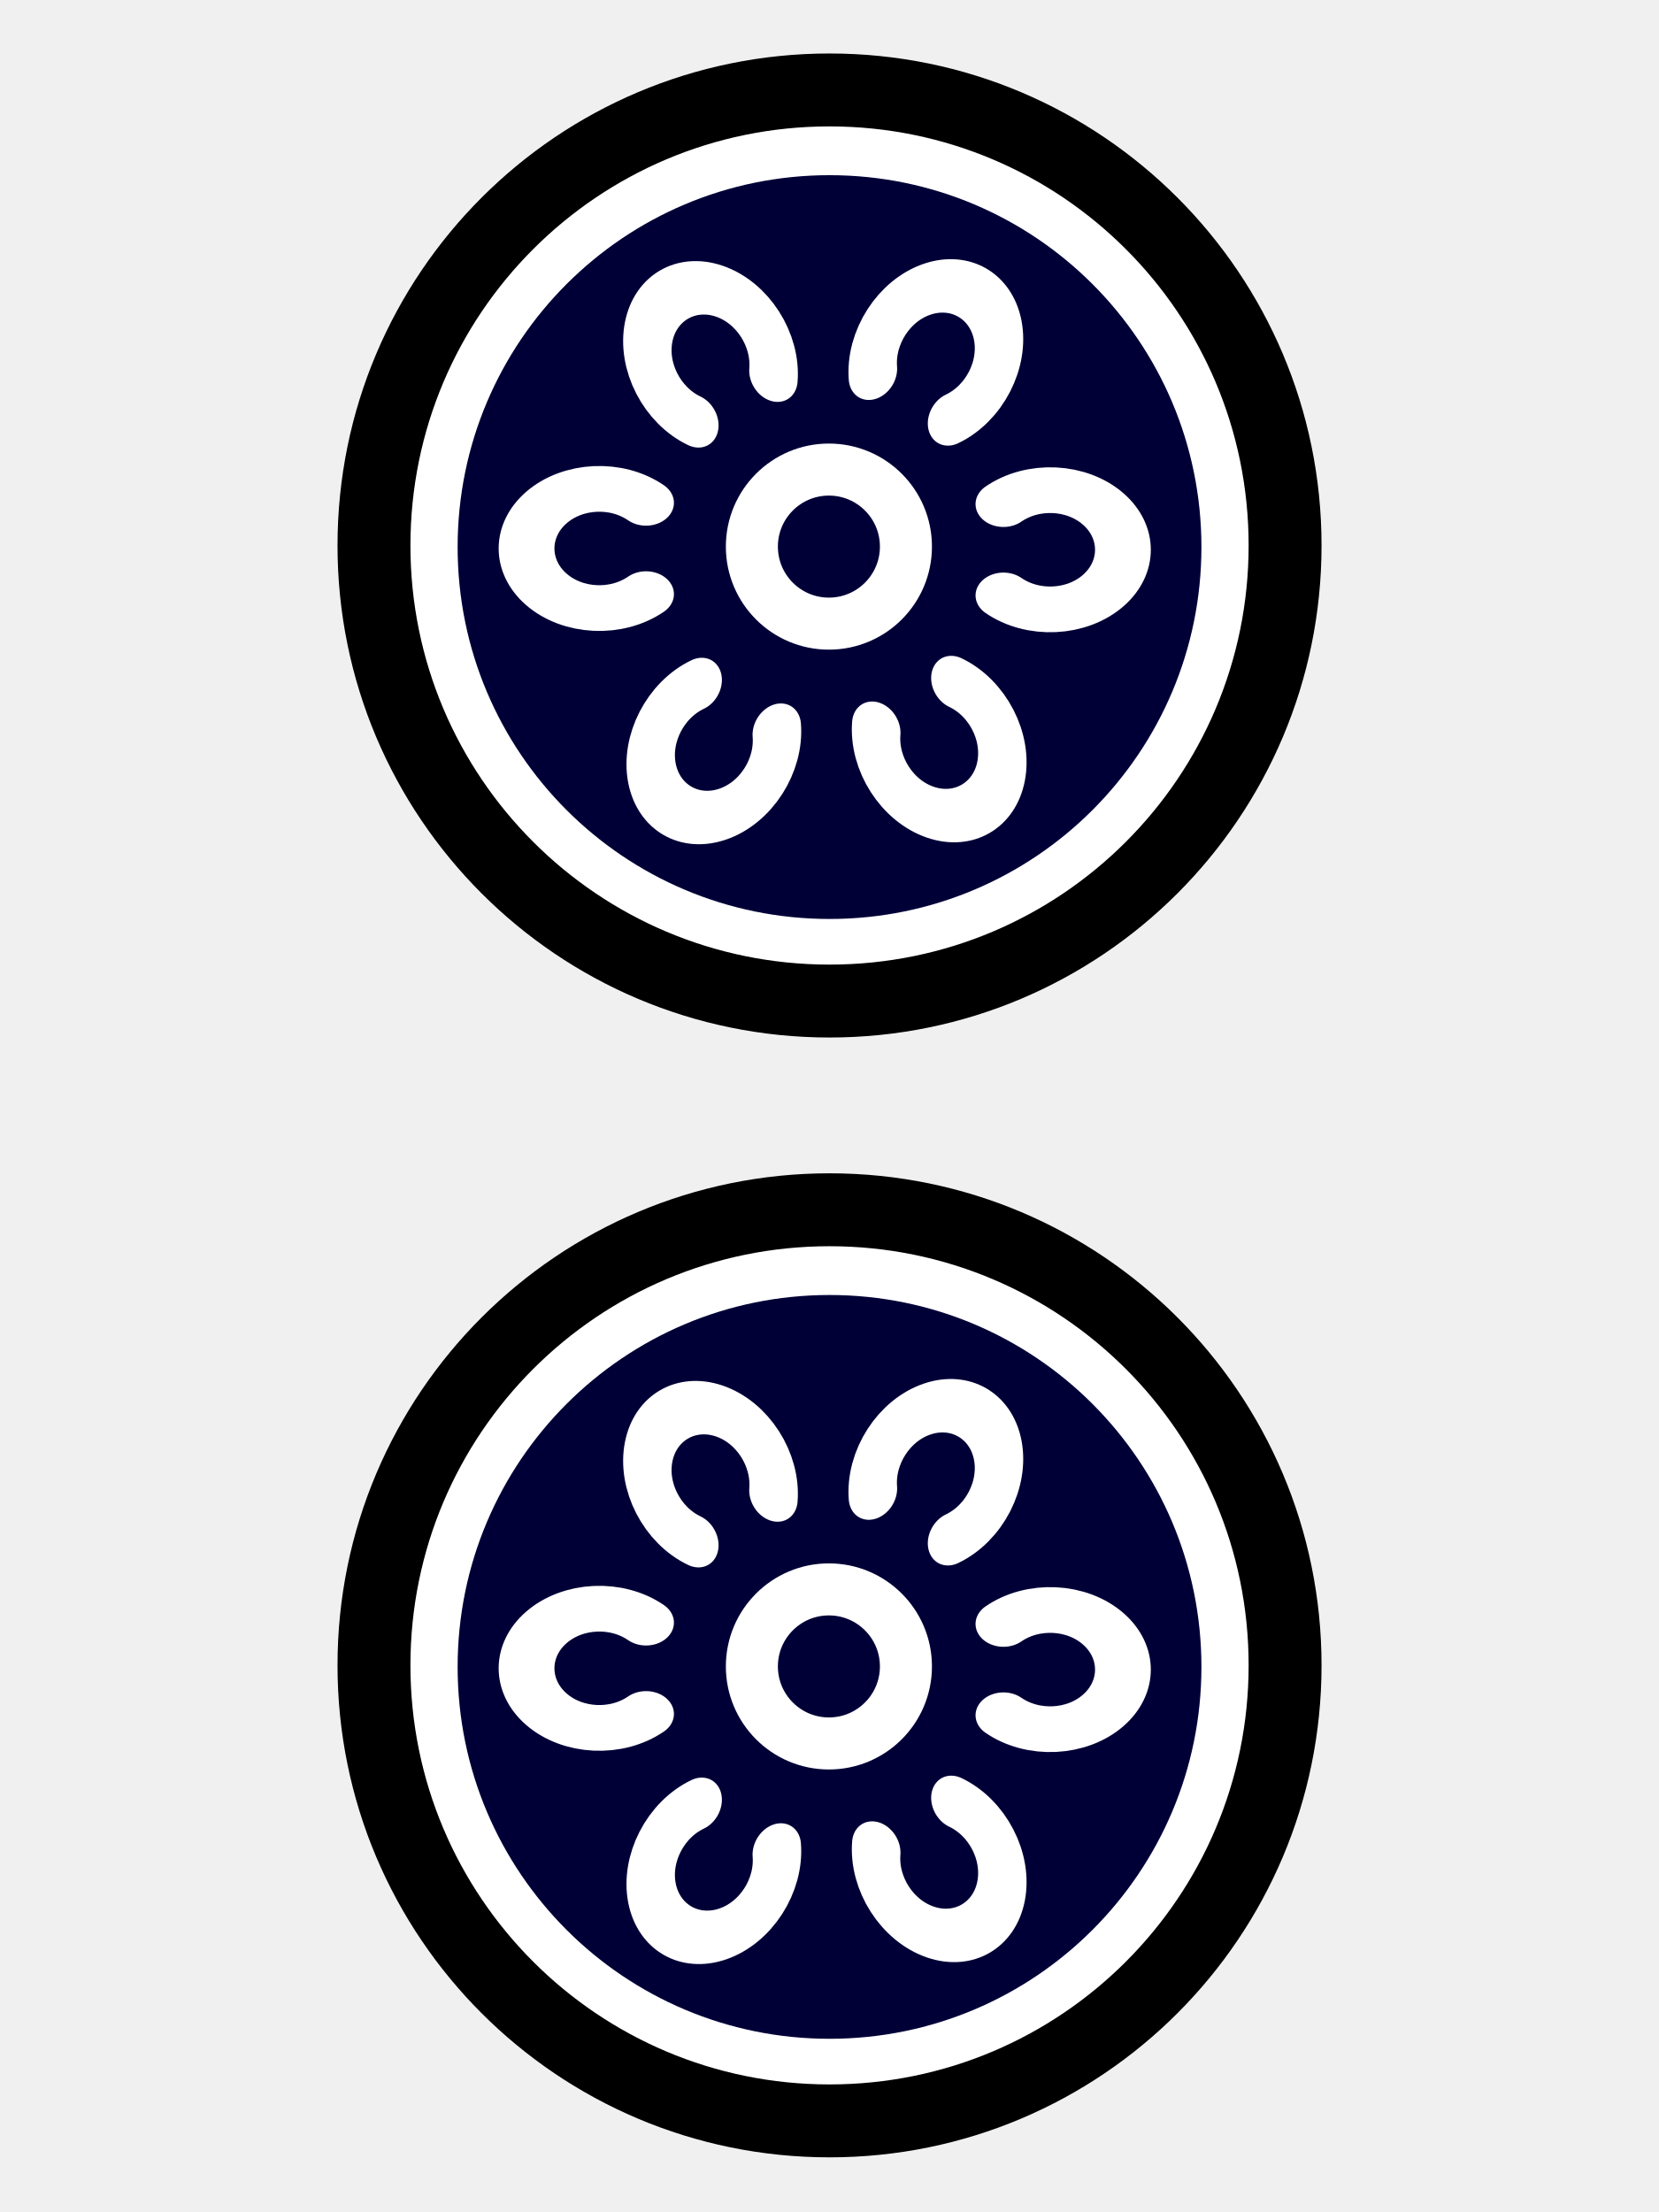
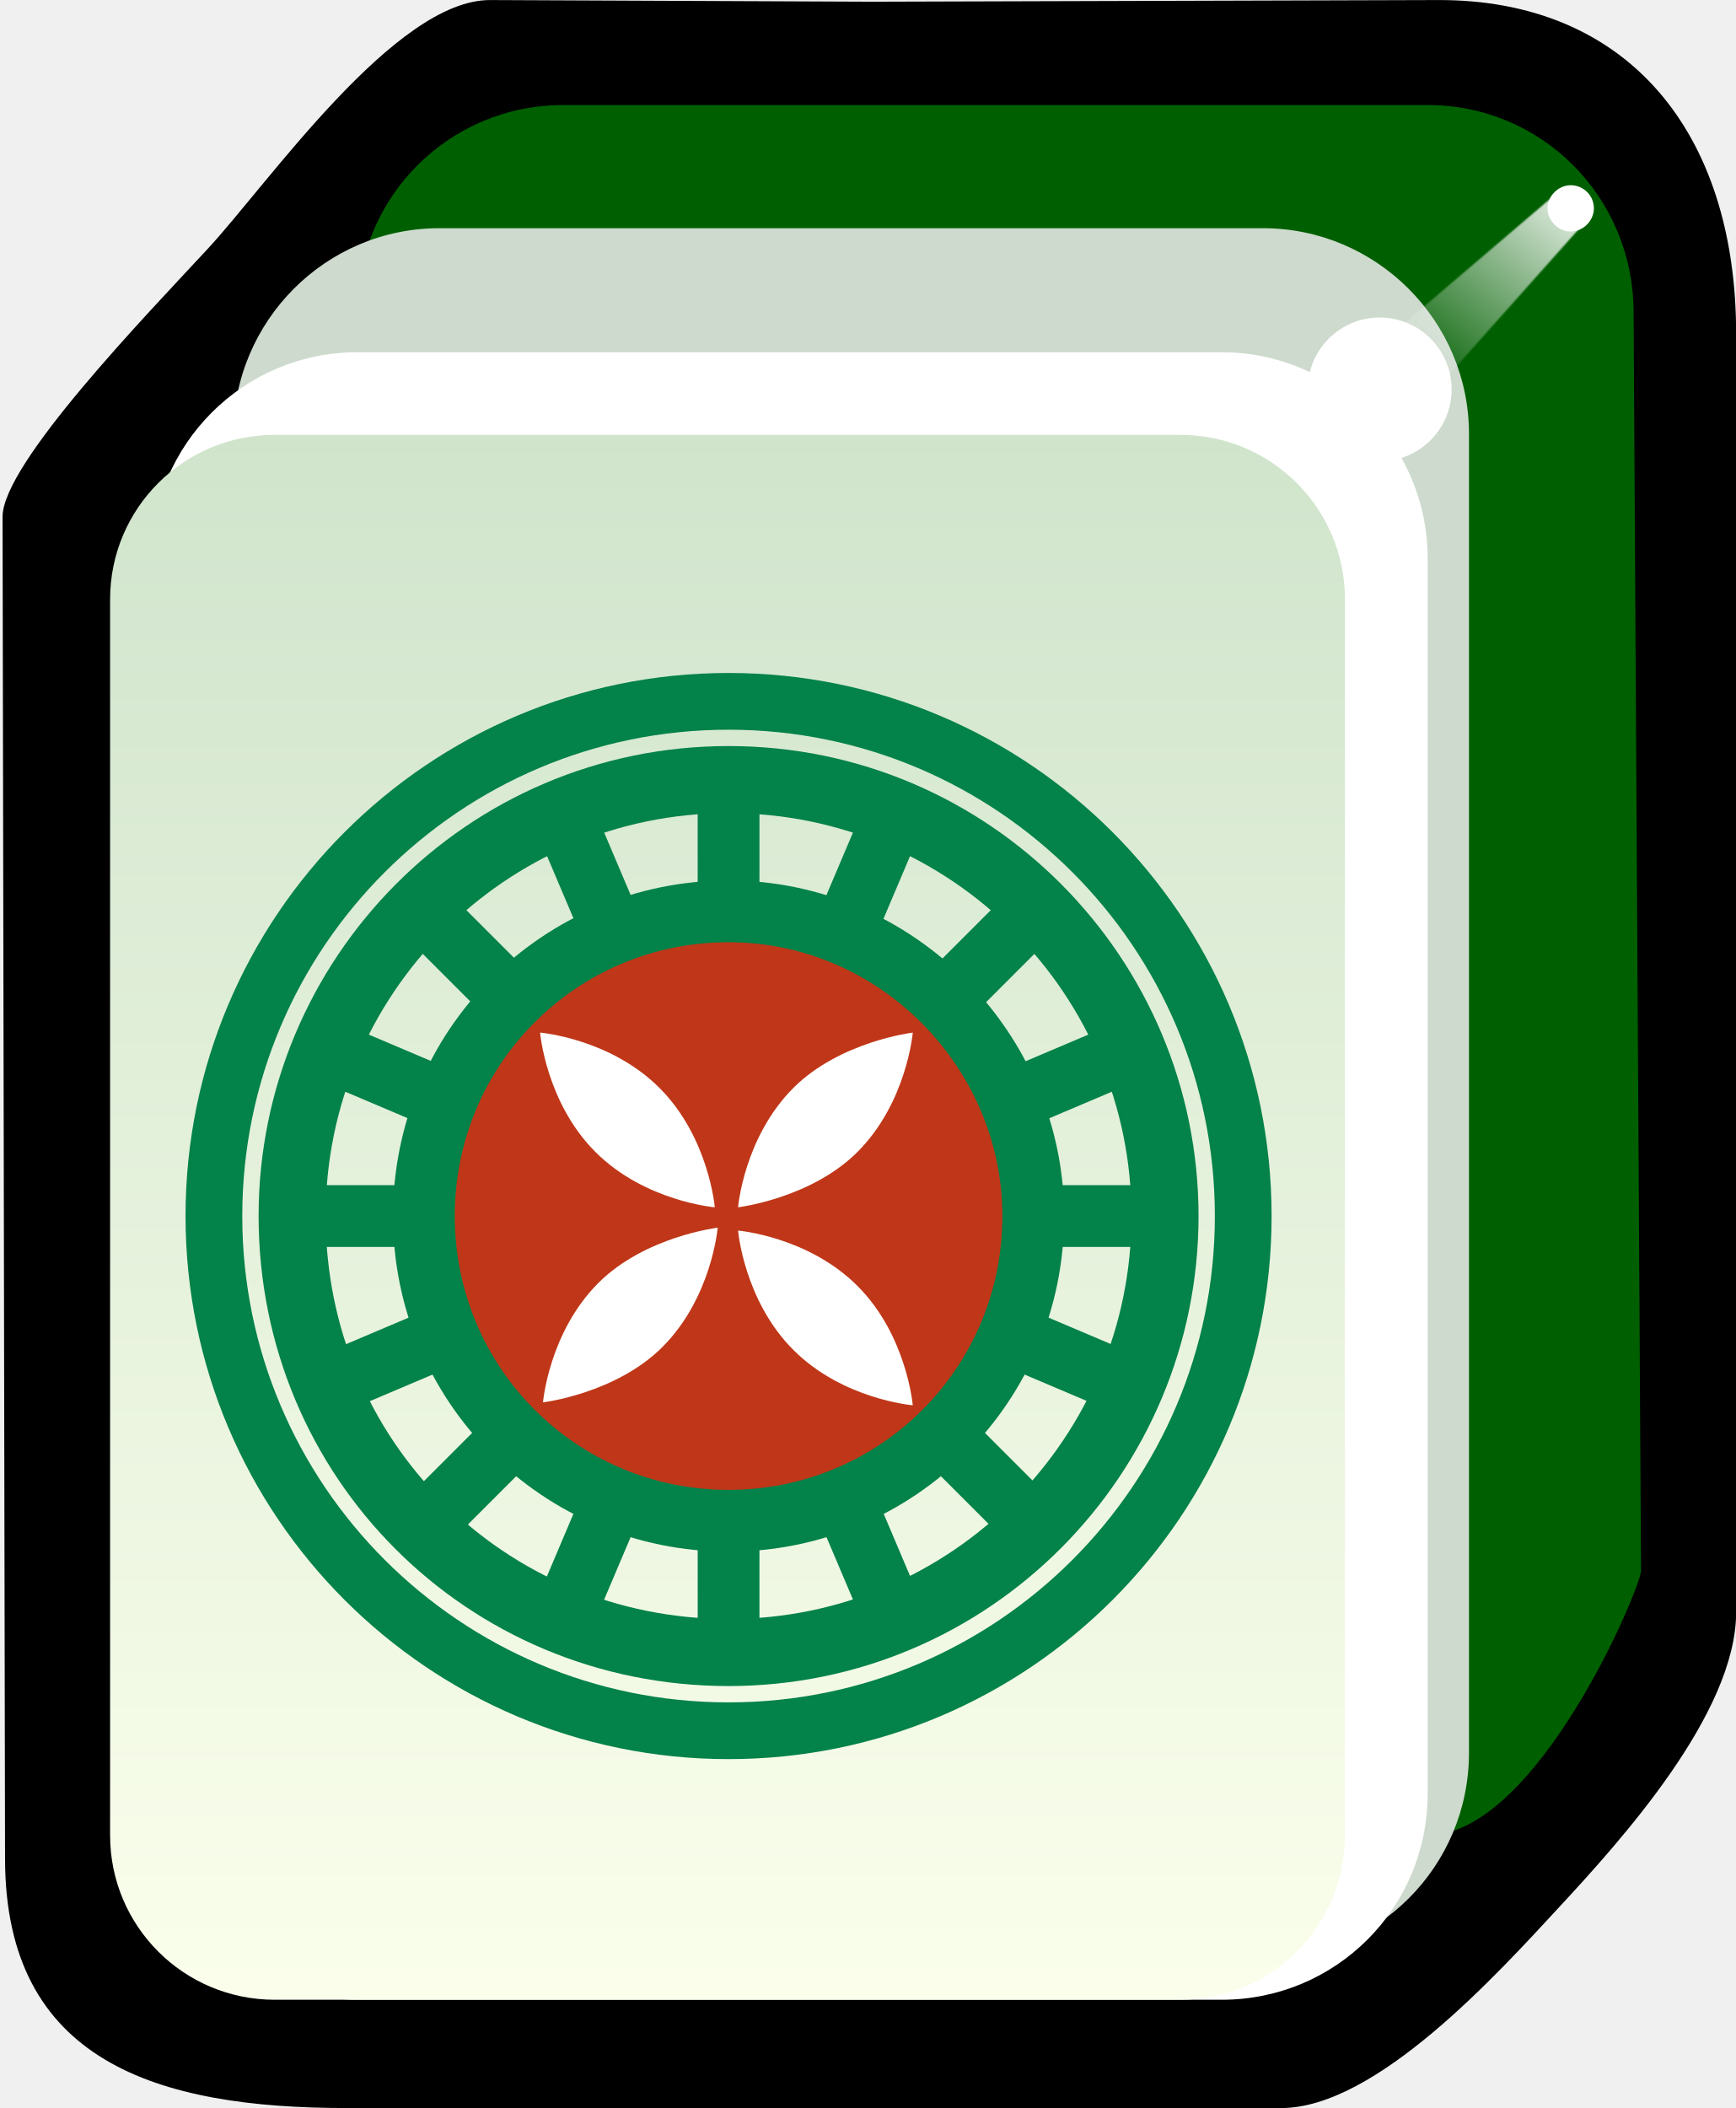
- <svg xmlns="http://www.w3.org/2000/svg" xmlns:ns1="http://www.openswatchbook.org/uri/2009/osb" xmlns:xlink="http://www.w3.org/1999/xlink" width="300" height="400" viewBox="0 0 300 400" id="svg2" version="1.1">
-   <defs id="defs4">
-     <linearGradient id="linearGradient10055" ns1:paint="solid">
-       <stop style="stop-color:#000000;stop-opacity:1;" offset="0" id="stop10057" />
-     </linearGradient>
-     <marker orient="auto" refY="0" refX="0" id="Arrow1Lstart" style="overflow:visible">
-       <path id="path4978" d="M 0,0 5,-5 -12.5,0 5,5 0,0 Z" style="fill:#000000;fill-opacity:1;fill-rule:evenodd;stroke:#ff5c00;stroke-width:1pt;stroke-opacity:1" transform="matrix(0.8,0,0,0.8,10,0)" />
-     </marker>
-     <clipPath clipPathUnits="userSpaceOnUse" id="clipPath4243">
-       <circle style="opacity:1;fill:#000000;fill-opacity:0.297;fill-rule:nonzero;stroke:#000000;stroke-width:19.133;stroke-linecap:butt;stroke-linejoin:round;stroke-miterlimit:4;stroke-dasharray:none;stroke-dashoffset:0;stroke-opacity:1" id="circle4245" cx="-264.66" cy="-198.207" r="293.954" />
-     </clipPath>
-     <clipPath clipPathUnits="userSpaceOnUse" id="clipPath7847">
-       <ellipse style="opacity:1;fill:#822600;fill-opacity:1;fill-rule:nonzero;stroke:none;stroke-width:12;stroke-linecap:round;stroke-linejoin:round;stroke-miterlimit:4;stroke-dasharray:none;stroke-dashoffset:0;stroke-opacity:1" id="ellipse7849" cx="394" cy="552.362" rx="349.495" ry="216" />
-     </clipPath>
-     <clipPath clipPathUnits="userSpaceOnUse" id="clipPath4243-1">
-       <circle style="opacity:1;fill:#000000;fill-opacity:0.297;fill-rule:nonzero;stroke:#000000;stroke-width:19.133;stroke-linecap:butt;stroke-linejoin:round;stroke-miterlimit:4;stroke-dasharray:none;stroke-dashoffset:0;stroke-opacity:1" id="circle4245-4" cx="-264.66" cy="-198.207" r="293.954" />
-     </clipPath>
-     <clipPath clipPathUnits="userSpaceOnUse" id="clipPath7876">
-       <circle style="opacity:1;fill:#000000;fill-opacity:0.297;fill-rule:nonzero;stroke:#000000;stroke-width:19.133;stroke-linecap:butt;stroke-linejoin:round;stroke-miterlimit:4;stroke-dasharray:none;stroke-dashoffset:0;stroke-opacity:1" id="circle7878" cx="-264.66" cy="-198.207" r="293.954" />
-     </clipPath>
-     <clipPath clipPathUnits="userSpaceOnUse" id="clipPath14693">
-       <rect style="opacity:1;fill:#a53c3c;fill-opacity:1;fill-rule:nonzero;stroke:none;stroke-width:8;stroke-linecap:round;stroke-linejoin:round;stroke-miterlimit:4;stroke-dasharray:none;stroke-dashoffset:0;stroke-opacity:1" id="rect14695" width="131.784" height="168.821" x="-332.596" y="383.498" rx="1.255" ry="3.751" transform="matrix(0.9993908,-0.03489951,0.03489951,0.9993908,0,0)" />
-     </clipPath>
-     <clipPath clipPathUnits="userSpaceOnUse" id="clipPath14952">
-       <ellipse style="opacity:1;fill:#a53c3c;fill-opacity:1;fill-rule:nonzero;stroke:none;stroke-width:7;stroke-linecap:round;stroke-linejoin:round;stroke-miterlimit:4;stroke-dasharray:none;stroke-dashoffset:0;stroke-opacity:1" id="ellipse14954" cx="-271.344" cy="647.256" rx="69.057" ry="116.911" transform="matrix(0.9993908,-0.03489951,0.03489951,0.9993908,0,0)" />
-     </clipPath>
-     <pattern y="0" x="0" height="6" width="6" patternUnits="userSpaceOnUse" id="EMFhbasepattern" />
-   </defs>
-   <g id="layer1" transform="translate(0,-652.3622)">
-     <g id="g7625" transform="translate(-3.570741e-7,-0.8178518)">
-       <g transform="matrix(0.7658423,0,0,0.7658423,512.082,490.4758)" id="g4360">
-         <circle style="opacity:1;fill:#ffffff;fill-opacity:1;fill-rule:nonzero;stroke:#000000;stroke-width:17.217;stroke-linecap:butt;stroke-linejoin:round;stroke-miterlimit:4;stroke-dasharray:none;stroke-dashoffset:0;stroke-opacity:1" id="path15137" cx="-472.783" cy="341.256" r="107.567" />
-         <circle style="opacity:1;fill:#000037;fill-opacity:1;fill-rule:nonzero;stroke:none;stroke-width:0;stroke-linecap:butt;stroke-linejoin:round;stroke-miterlimit:4;stroke-dasharray:none;stroke-dashoffset:0;stroke-opacity:0" id="path15137-2" cx="-472.783" cy="341.627" r="87.813" />
-         <g id="g4247" transform="matrix(0.1047744,0,0,0.08587532,-506.3288,359.1076)">
-           <path d="m -93.329,-74.125 a 163.919,163.919 0 0 1 -224.595,-13.081 163.919,163.919 0 0 1 0,-224.976 163.919,163.919 0 0 1 224.595,-13.081" mask="none" style="opacity:1;fill:none;fill-opacity:1;fill-rule:nonzero;stroke:#ffffff;stroke-width:125.71;stroke-linecap:round;stroke-linejoin:round;stroke-miterlimit:4;stroke-dasharray:none;stroke-dashoffset:0;stroke-opacity:1" id="circle15184" />
+ <svg xmlns="http://www.w3.org/2000/svg" xml:space="preserve" id="svg2985" x="0" y="0" style="enable-background:new -192 293.9 210 255" version="1.1" viewBox="-192 293.9 210 255">
+   <style>.st0{enable-background:new}.st3{fill:#fff}.st9{fill:none;stroke:#038249;stroke-width:1.5}</style>
+   <switch>
+     <g>
+       <filter id="filter3970-5" width="1.217" height="1.215" x="-.109" y="-.108" color-interpolation-filters="sRGB">
+         <feGaussianBlur id="feGaussianBlur3972-8" stdDeviation=".128" />
+       </filter>
+       <g id="g4630" class="st0" transform="matrix(1.0006 0 0 1 -1.376 203.406)">
+         <g id="g3062">
+           <path id="rect4031" d="m-131.2 90.5 46.1.2 68.4-.2c22.9-.1 36.1 15.9 36.1 40.4v154.6c0 12.3-14 27.7-21.4 35.7s-22.1 24.3-33.6 24.3h-113c-22.9 0-41.3-5.6-41.3-30.2l-.3-162.3c0-6.4 17.3-24.3 24.8-32.4 7.4-8 22.7-30.2 34.2-30.1" />
+           <path id="rect3767" d="M-122.4 103.2h104.5c13.8 0 24.8 11.1 24.9 24.9l.9 152.4c0 2-12.6 32-25.8 32h-104.5c-13.8 0-24.9-11.1-24.9-24.9V128.1c0-13.8 11.1-24.9 24.9-24.9" style="fill:#005f00" />
+           <path id="rect3861" d="M-137.4 118.1h99.6c13.7 0 24.9 11.2 24.9 24.9v159.5c0 13.8-11.1 24.9-24.9 24.9h-99.6c-13.7 0-24.9-11.2-24.9-24.9V143.1c0-13.8 11.2-25 24.9-25" style="fill:#cddacd" />
+           <path id="rect3765" d="M-147.3 133.1h104.5c13.7 0 24.9 11.2 24.9 24.9v149.5c0 13.8-11.1 24.9-24.9 24.9h-104.5c-13.7 0-24.9-11.2-24.9-24.9V158c0-13.7 11.1-24.9 24.9-24.9" class="st3" />
+           <linearGradient id="rect3008_1_" x1="-324.883" x2="-324.883" y1="569.587" y2="531.068" gradientTransform="matrix(4.9807 0 0 -4.9841 1515.62 2981.96)" gradientUnits="userSpaceOnUse">
+             <stop offset="0" style="stop-color:#d0e4cc" />
+             <stop offset="1" style="stop-color:#fbffec" />
+           </linearGradient>
+           <path id="rect3008" d="M-157.3 143.1h109.5c11 0 19.9 8.9 19.9 19.9v149.5c0 11-8.9 19.9-19.9 19.9h-109.5c-11 0-19.9-8.9-19.9-19.9V163c0-11 8.9-19.9 19.9-19.9" style="fill:url(#rect3008_1_)" />
+           <path id="path3932" d="M2.2 115.7c0 1.5-1.3 2.8-2.8 2.8s-2.8-1.3-2.8-2.8 1.3-2.8 2.8-2.8 2.8 1.2 2.8 2.8" class="st3" />
+           <g id="path3936" style="filter:url(#filter3970-5)">
+             <linearGradient id="SVGID_1_" x1="-315.771" x2="-318.887" y1="590.47" y2="587.001" gradientTransform="matrix(7.1013 0 0 -6.6887 2243.616 4061.265)" gradientUnits="userSpaceOnUse">
+               <stop offset="0" style="stop-color:#fff" />
+               <stop offset="1" style="stop-color:#fff;stop-opacity:0" />
+             </linearGradient>
+             <path d="m-2.8 114.3-28.8 24.6 8.2 6 25.2-28.3z" style="fill:url(#SVGID_1_)" />
+           </g>
+           <path id="path3882" d="M-15 137.6c0 4.8-3.9 8.7-8.7 8.7s-8.7-3.9-8.7-8.7c0-4.8 3.9-8.7 8.7-8.7s8.7 3.9 8.7 8.7" class="st3" />
+           <g id="g3855" class="st0" transform="matrix(4.97804 0 0 4.98098 1.619 -203.22)">
+             <path id="path4291" d="M-8.4 88.5c0 6.9-5.6 12.5-12.5 12.5s-12.5-5.6-12.5-12.5S-27.8 76-20.9 76s12.5 5.6 12.5 12.5z" style="fill:none;stroke:#038249;stroke-width:1.378;stroke-linecap:round" />
+             <path id="path4295" d="M-10.3 88.5c0 5.8-4.7 10.6-10.6 10.6s-10.6-4.7-10.6-10.6c0-5.8 4.7-10.6 10.6-10.6s10.6 4.8 10.6 10.6z" style="fill:none;stroke:#038249;stroke-width:1.629;stroke-linecap:round" />
+             <path id="path4327" d="M-20.9 78v3.6" class="st9" />
+             <path id="path4346" d="M-31.4 88.5h3.6" class="st9" />
+             <path id="path4356" d="M-20.9 99v-3.6" class="st9" />
+             <path id="path4358" d="M-10.4 88.5H-14" class="st9" />
+             <path id="path4360" d="m-28.3 81.1 2.5 2.5" class="st9" />
+             <path id="path4362" d="m-28.3 96 2.5-2.5" class="st9" />
+             <path id="path4364" d="m-13.5 96-2.5-2.5" class="st9" />
+             <path id="path4366" d="m-13.5 81.1-2.5 2.5" class="st9" />
+             <path id="path4376" d="m-24.9 78.8 1.4 3.3" class="st9" />
+             <path id="path4378" d="m-30.6 92.6 3.3-1.4" class="st9" />
+             <path id="path4380" d="m-16.9 98.2-1.4-3.3" class="st9" />
+             <path id="path4382" d="m-11.2 84.5-3.3 1.4" class="st9" />
+             <path id="path4384" d="m-30.6 84.5 3.3 1.4" class="st9" />
+             <path id="path4386" d="m-24.9 98.2 1.4-3.3" class="st9" />
+             <path id="path4388" d="m-11.2 92.6-3.3-1.4" class="st9" />
+             <path id="path4390" d="m-16.9 78.8-1.4 3.3" class="st9" />
+             <path id="path4301" d="M-13.5 88.5c0 4.1-3.3 7.4-7.4 7.4s-7.4-3.3-7.4-7.4 3.3-7.4 7.4-7.4 7.4 3.4 7.4 7.4z" style="fill:#bf3718;stroke:#038249;stroke-width:1.5;stroke-linecap:round" />
+             <g id="g3849" transform="rotate(-45 17.625 29.531)">
+               <path id="path4497" d="M-51.7 44s-1.3 1.1-3 1.1c-1.6 0-3-1.1-3-1.1s1.3-1.1 3-1.1c1.6 0 3 1.1 3 1.1" class="st3" />
+               <path id="path4533" d="M-51 44s1.3-1.1 3-1.1c1.6 0 3 1.1 3 1.1s-1.3 1.1-3 1.1c-1.6 0-3-1.1-3-1.1" class="st3" />
+               <path id="path4575" d="M-51.4 44.4s1.1 1.3 1.1 3-1.1 3-1.1 3-1.1-1.3-1.1-3 1.1-3 1.1-3" class="st3" />
+               <path id="path4577" d="M-51.4 43.6s-1.1-1.3-1.1-3 1.1-3 1.1-3 1.1 1.3 1.1 3-1.1 3-1.1 3" class="st3" />
+             </g>
+           </g>
        </g>
-         <use x="0" y="0" xlink:href="#g4247" id="use4252" transform="matrix(0.5,-0.8660254,0.8660254,0.5,-532.6667,-238.4743)" width="100%" height="100%" />
-         <use x="0" y="0" xlink:href="#use4252" id="use4254" transform="matrix(0.5,-0.8660254,0.8660254,0.5,-533.7484,-239.0372)" width="100%" height="100%" />
-         <use x="0" y="0" xlink:href="#use4254" id="use4256" transform="matrix(0.5,-0.8660254,0.8660254,0.5,-533.7484,-239.0372)" width="100%" height="100%" />
-         <use x="0" y="0" xlink:href="#use4256" id="use4258" transform="matrix(0.5,-0.8660254,0.8660254,0.5,-533.7484,-239.0372)" width="100%" height="100%" />
-         <use x="0" y="0" xlink:href="#use4258" id="use4260" transform="matrix(0.5,-0.8660254,0.8660254,0.5,-533.7484,-239.0372)" width="100%" height="100%" />
-         <circle style="opacity:1;fill:none;fill-opacity:1;fill-rule:nonzero;stroke:#ffffff;stroke-width:12.286;stroke-linecap:butt;stroke-linejoin:round;stroke-miterlimit:4;stroke-dasharray:none;stroke-dashoffset:0;stroke-opacity:1" id="path15154-5" cx="-472.931" cy="341.516" r="18.188" />
-       </g>
-       <g id="g7557" transform="matrix(0.7658423,0,0,0.7658423,512.082,692.9757)">
-         <circle r="107.567" cy="341.256" cx="-472.783" id="circle7559" style="opacity:1;fill:#ffffff;fill-opacity:1;fill-rule:nonzero;stroke:#000000;stroke-width:17.217;stroke-linecap:butt;stroke-linejoin:round;stroke-miterlimit:4;stroke-dasharray:none;stroke-dashoffset:0;stroke-opacity:1" />
-         <circle r="87.813" cy="341.627" cx="-472.783" id="circle7561" style="opacity:1;fill:#000037;fill-opacity:1;fill-rule:nonzero;stroke:none;stroke-width:0;stroke-linecap:butt;stroke-linejoin:round;stroke-miterlimit:4;stroke-dasharray:none;stroke-dashoffset:0;stroke-opacity:0" />
-         <g transform="matrix(0.1047744,0,0,0.08587532,-506.3288,359.1076)" id="g7563">
-           <path d="m -93.329,-74.125 a 163.919,163.919 0 0 1 -224.595,-13.081 163.919,163.919 0 0 1 0,-224.976 163.919,163.919 0 0 1 224.595,-13.081" id="path7565" style="opacity:1;fill:none;fill-opacity:1;fill-rule:nonzero;stroke:#ffffff;stroke-width:125.71;stroke-linecap:round;stroke-linejoin:round;stroke-miterlimit:4;stroke-dasharray:none;stroke-dashoffset:0;stroke-opacity:1" mask="none" />
-         </g>
-         <use height="100%" width="100%" transform="matrix(0.5,-0.8660254,0.8660254,0.5,-532.6667,-238.4743)" id="use7567" xlink:href="#g4247" y="0" x="0" />
-         <use height="100%" width="100%" transform="matrix(0.5,-0.8660254,0.8660254,0.5,-533.7484,-239.0372)" id="use7569" xlink:href="#use4252" y="0" x="0" />
-         <use height="100%" width="100%" transform="matrix(0.5,-0.8660254,0.8660254,0.5,-533.7484,-239.0372)" id="use7571" xlink:href="#use4254" y="0" x="0" />
-         <use height="100%" width="100%" transform="matrix(0.5,-0.8660254,0.8660254,0.5,-533.7484,-239.0372)" id="use7573" xlink:href="#use4256" y="0" x="0" />
-         <use height="100%" width="100%" transform="matrix(0.5,-0.8660254,0.8660254,0.5,-533.7484,-239.0372)" id="use7575" xlink:href="#use4258" y="0" x="0" />
-         <circle r="18.188" cy="341.516" cx="-472.931" id="circle7577" style="opacity:1;fill:none;fill-opacity:1;fill-rule:nonzero;stroke:#ffffff;stroke-width:12.286;stroke-linecap:butt;stroke-linejoin:round;stroke-miterlimit:4;stroke-dasharray:none;stroke-dashoffset:0;stroke-opacity:1" />
      </g>
    </g>
-   </g>
+   </switch>
</svg>
